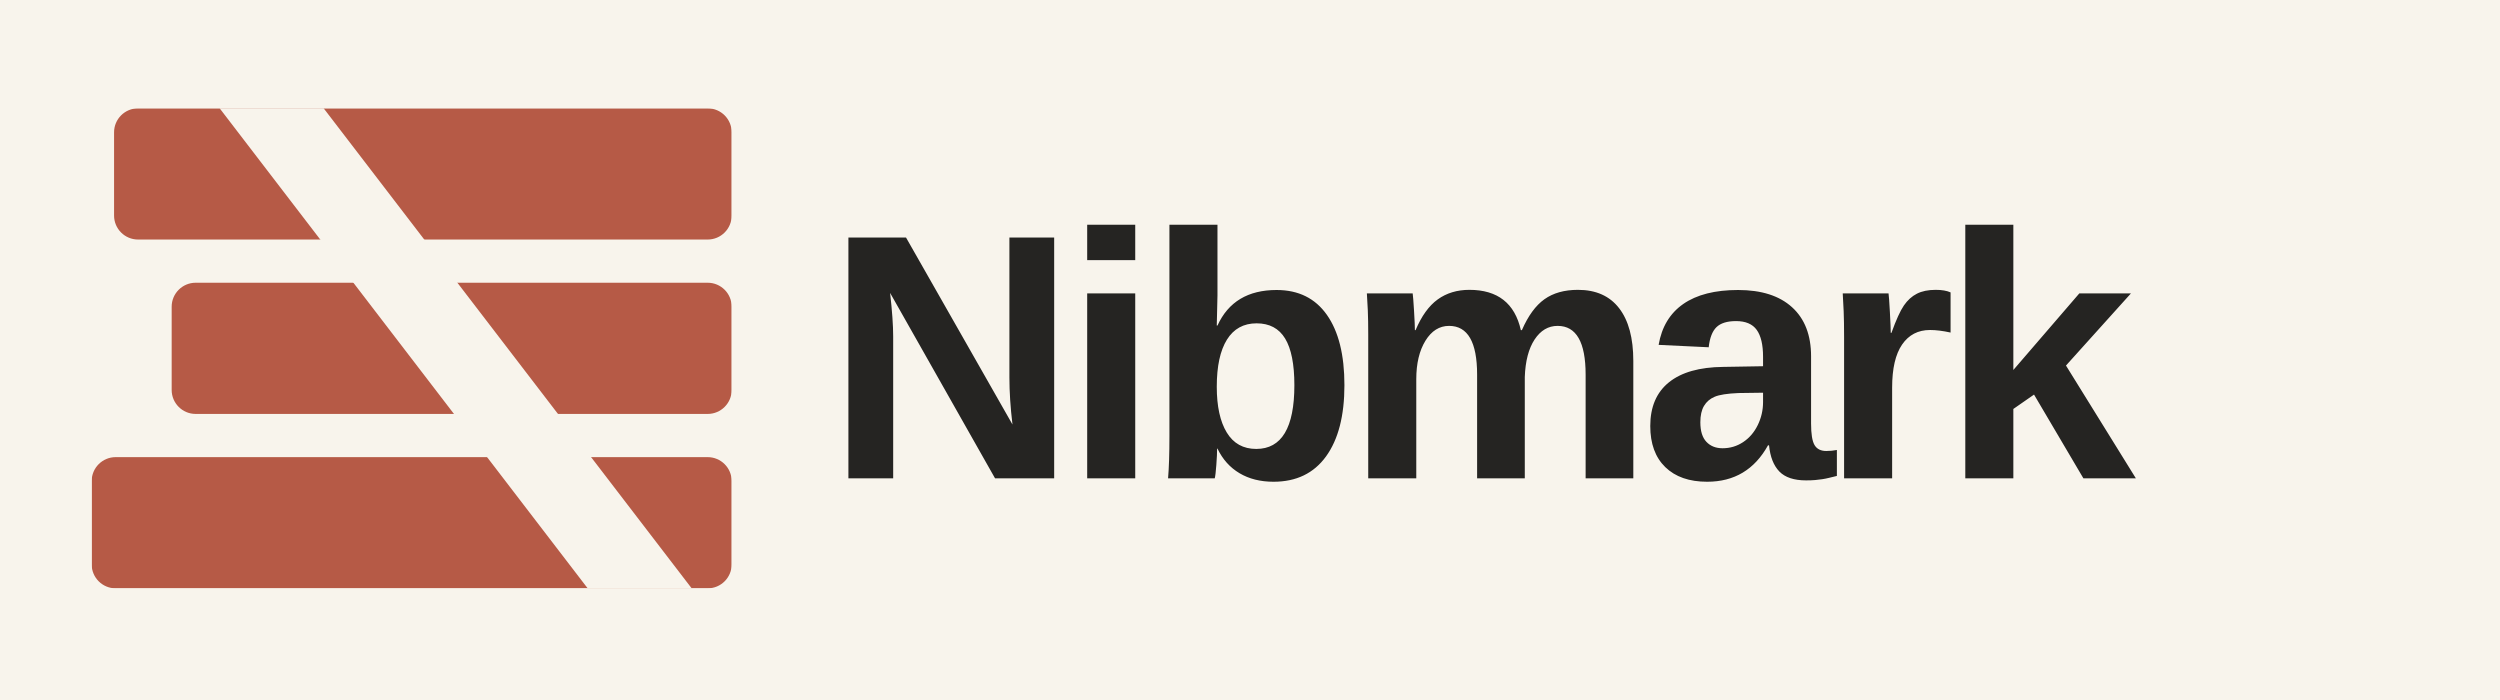
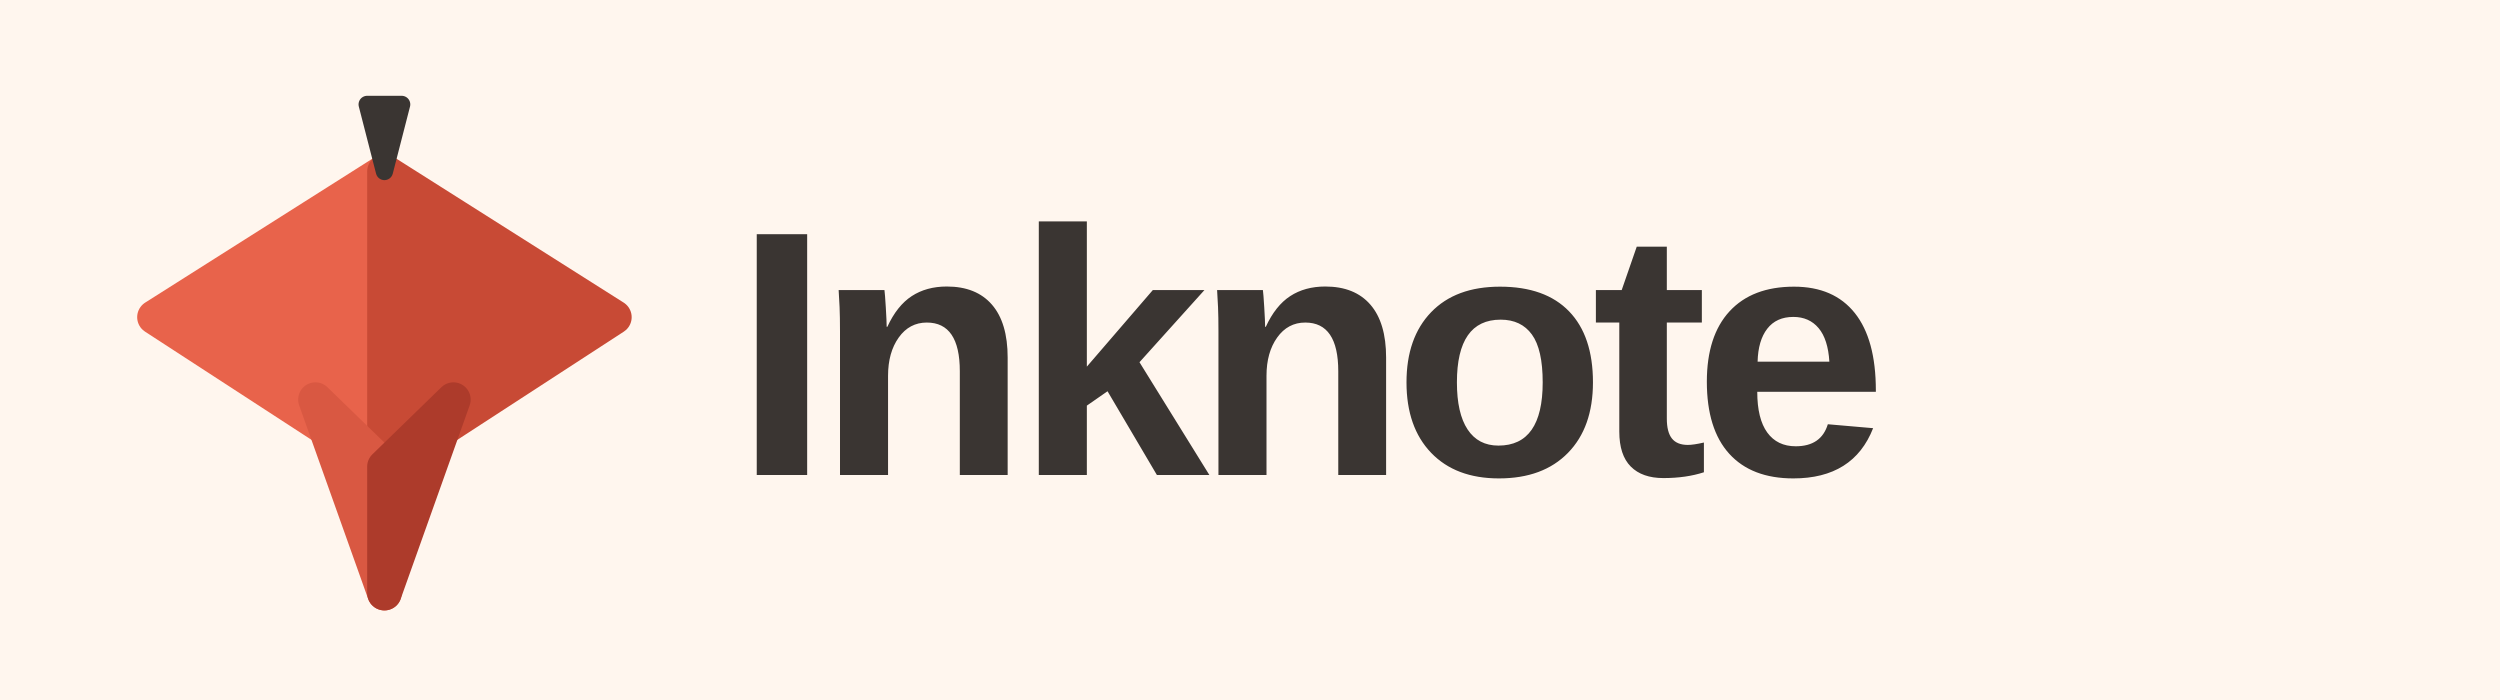
- <svg xmlns="http://www.w3.org/2000/svg" width="1500" height="420" viewBox="0 0 1500 420" role="img" aria-label="Nibmark">
-   <rect width="1500" height="420" fill="#F8F4EC" />
-   <g transform="translate(55 65) scale(.96)">
-     <defs>
-       <mask id="text-n-cut">
-         <rect width="400" height="300" fill="white" />
-         <path d="M80 0H145L375 300H310Z" fill="black" />
-       </mask>
-     </defs>
-     <g mask="url(#text-n-cut)" fill="#B65A46">
-       <rect x="14" y="0" width="386" height="82" rx="15" />
-       <rect x="50" y="109" width="350" height="82" rx="15" />
-       <rect x="0" y="218" width="400" height="82" rx="15" />
-     </g>
+ <svg xmlns="http://www.w3.org/2000/svg" width="1500" height="420" viewBox="0 0 1500 420" role="img" aria-label="Inknote">
+   <rect width="1500" height="420" fill="#FFF6EE" />
+   <g transform="translate(80 50) scale(.575) translate(-250 -226)">
+     <path d="M512 318L512 626L272 470Z" fill="#E8634B" stroke="#E8634B" stroke-width="36" stroke-linejoin="round" />
+     <path d="M512 318L752 470L512 626Z" fill="#C84A35" stroke="#C84A35" stroke-width="36" stroke-linejoin="round" />
+     <path d="M512 626L440 556L512 758Z" fill="#D95842" stroke="#D95842" stroke-width="36" stroke-linejoin="round" />
+     <path d="M512 626L584 556L512 758Z" fill="#AD3B2B" stroke="#AD3B2B" stroke-width="36" stroke-linejoin="round" />
+     <path d="M512 318L494 248L530 248Z" fill="#3A3532" stroke="#3A3532" stroke-width="18" stroke-linejoin="round" />
  </g>
-   <text x="495" y="287" font-family="Arial Black, Helvetica Neue, Arial, sans-serif" font-size="210" font-weight="900" letter-spacing="-9" fill="#252422">Nibmark</text>
+   <text x="440" y="285" font-family="Arial Black, Helvetica Neue, Arial, sans-serif" font-size="210" font-weight="900" letter-spacing="-9" fill="#3A3532">Inknote</text>
</svg>
